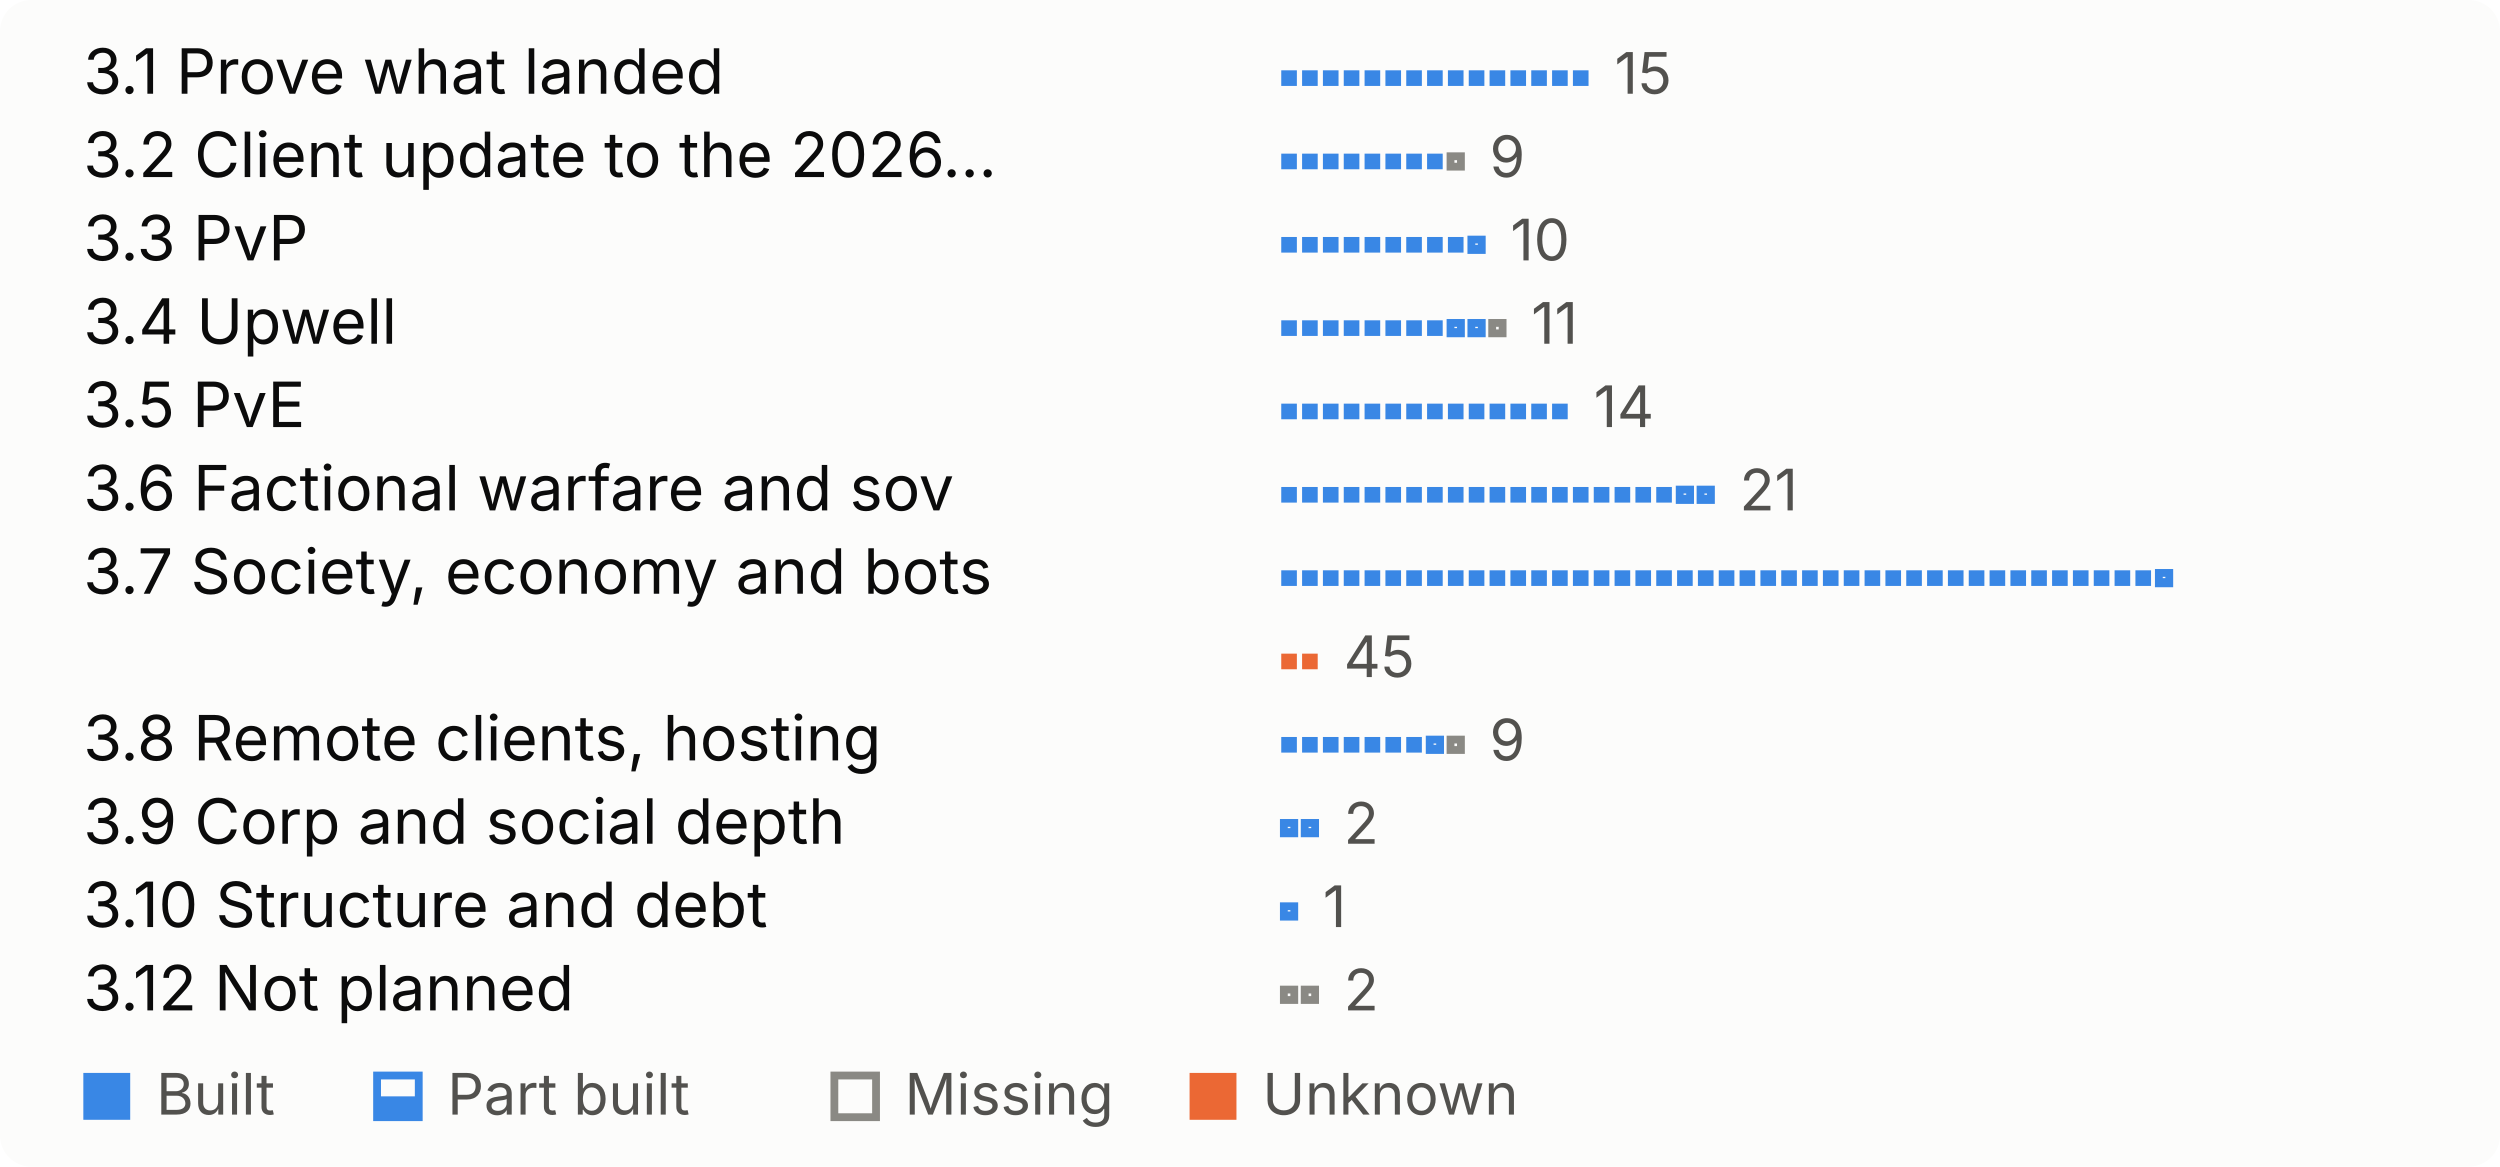
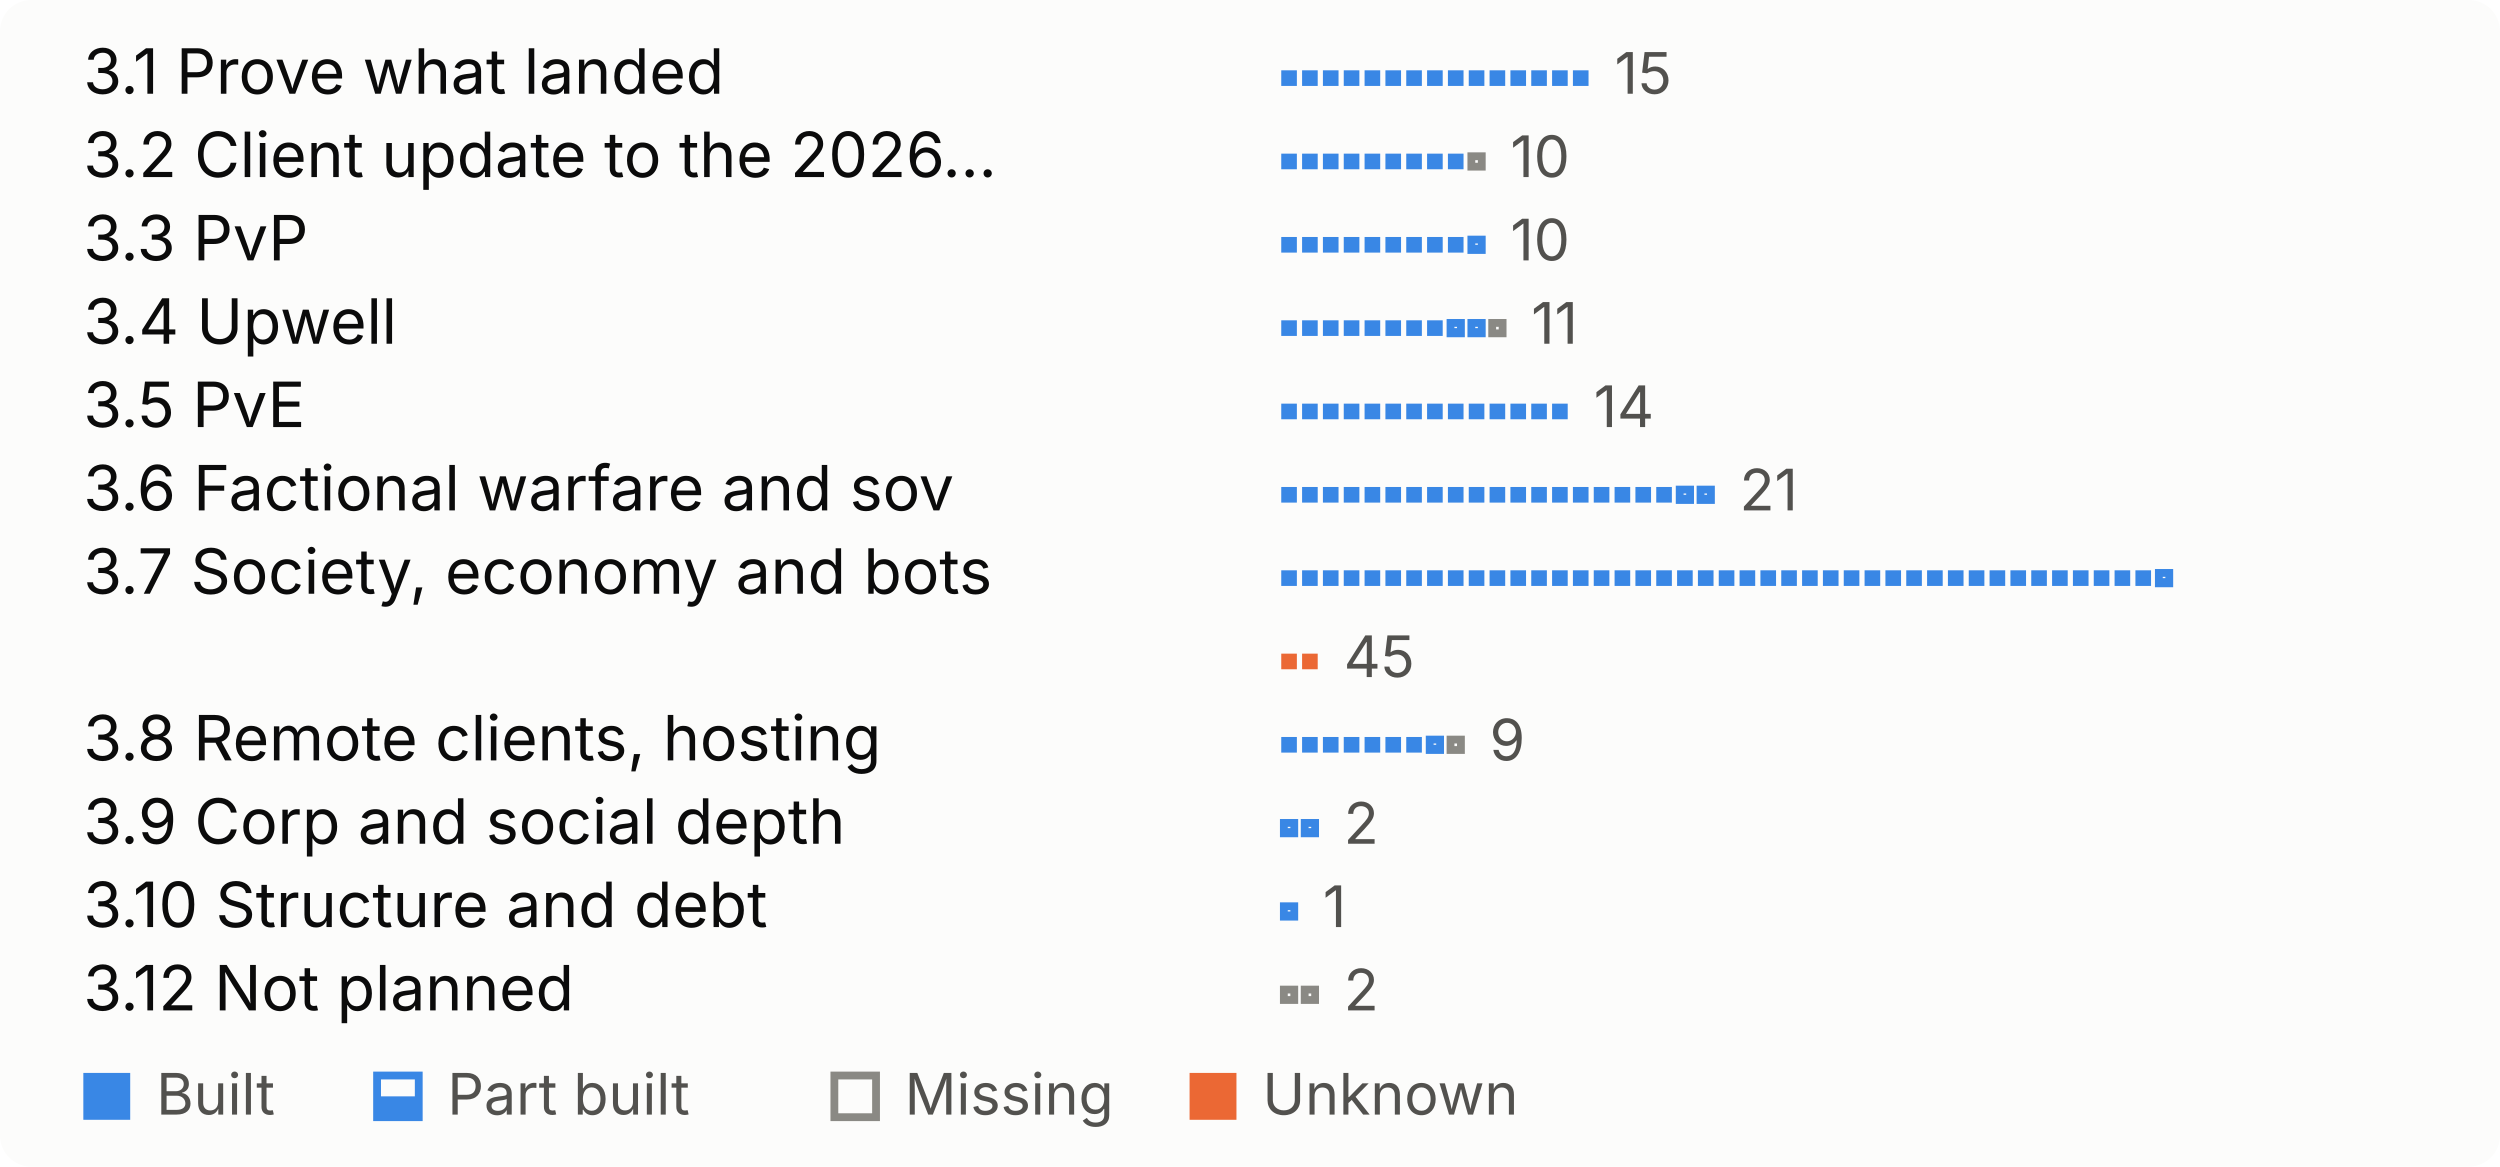
<svg xmlns="http://www.w3.org/2000/svg" width="480" height="224" viewBox="0 0 480 224" role="img" aria-label="What is left, by theme, one mark per open feature">
  <style>
.bg{fill:#fcfcfb}.t{fill:#0b0b0b}.s{fill:#52514e}.rule{fill:#e1e0d9}
.proved{fill:#184f95}.built{fill:#3987e5}.unknown{fill:#eb6834}
.part-o{fill:none;stroke:#3987e5;stroke-width:1.5}.part-f{fill:#3987e5}
.missing{fill:none;stroke:#8a8984;stroke-width:1.5}
.pass{fill:#184f95}.fail{fill:#eb6834}.none{fill:none;stroke:#8a8984;stroke-width:1.5}
@media (prefers-color-scheme:dark){
.bg{fill:#1a1a19}.t{fill:#f0efec}.s{fill:#c3c2b7}.rule{fill:#383835}
.proved{fill:#86b6ef}.built{fill:#3987e5}.unknown{fill:#d95926}
.part-o{stroke:#3987e5}.part-f{fill:#3987e5}
.missing{stroke:#8d8c85}
.pass{fill:#86b6ef}.fail{fill:#d95926}.none{stroke:#8d8c85}
}
text{font-family:system-ui,-apple-system,"Segoe UI",sans-serif;font-size:12px}
.big{font-size:26px;font-weight:600}.b{font-weight:600}.xs{font-size:11px}
</style>
  <rect width="480" height="224" rx="6" class="bg" />
  <text x="16.0" y="18.0" class="t">3.1 Prove what landed</text>
  <rect x="246.0" y="13.5" width="3" height="3" class="built" />
  <rect x="250.0" y="13.5" width="3" height="3" class="built" />
  <rect x="254.0" y="13.5" width="3" height="3" class="built" />
  <rect x="258.0" y="13.5" width="3" height="3" class="built" />
  <rect x="262.0" y="13.5" width="3" height="3" class="built" />
  <rect x="266.0" y="13.5" width="3" height="3" class="built" />
  <rect x="270.0" y="13.5" width="3" height="3" class="built" />
  <rect x="274.0" y="13.5" width="3" height="3" class="built" />
  <rect x="278.0" y="13.5" width="3" height="3" class="built" />
  <rect x="282.0" y="13.5" width="3" height="3" class="built" />
  <rect x="286.0" y="13.5" width="3" height="3" class="built" />
  <rect x="290.0" y="13.5" width="3" height="3" class="built" />
  <rect x="294.0" y="13.5" width="3" height="3" class="built" />
  <rect x="298.0" y="13.5" width="3" height="3" class="built" />
  <rect x="302.0" y="13.5" width="3" height="3" class="built" />
  <text x="310.0" y="18.0" class="s xs">15</text>
  <text x="16.0" y="34.0" class="t">3.2 Client update to the 2026…</text>
  <rect x="246.0" y="29.5" width="3" height="3" class="built" />
  <rect x="250.0" y="29.5" width="3" height="3" class="built" />
  <rect x="254.0" y="29.5" width="3" height="3" class="built" />
  <rect x="258.0" y="29.5" width="3" height="3" class="built" />
  <rect x="262.0" y="29.5" width="3" height="3" class="built" />
  <rect x="266.0" y="29.5" width="3" height="3" class="built" />
  <rect x="270.0" y="29.5" width="3" height="3" class="built" />
  <rect x="274.0" y="29.5" width="3" height="3" class="built" />
-   <rect x="278.5" y="30.0" width="2" height="2" fill="none" class="missing" />
-   <text x="286.0" y="34.0" class="s xs">9</text>
+   <rect x="278.0" y="29.5" width="3" height="3" class="built" />
+   <rect x="282.5" y="30.0" width="2" height="2" fill="none" class="missing" />
+   <text x="290.0" y="34.0" class="s xs">10</text>
  <text x="16.0" y="50.0" class="t">3.3 PvP</text>
  <rect x="246.0" y="45.5" width="3" height="3" class="built" />
  <rect x="250.0" y="45.5" width="3" height="3" class="built" />
  <rect x="254.0" y="45.5" width="3" height="3" class="built" />
  <rect x="258.0" y="45.5" width="3" height="3" class="built" />
  <rect x="262.0" y="45.5" width="3" height="3" class="built" />
  <rect x="266.0" y="45.5" width="3" height="3" class="built" />
  <rect x="270.0" y="45.5" width="3" height="3" class="built" />
  <rect x="274.0" y="45.5" width="3" height="3" class="built" />
  <rect x="278.0" y="45.5" width="3" height="3" class="built" />
  <rect x="282.5" y="46.0" width="2" height="2" fill="none" class="part-o" />
  <rect x="282.0" y="47.0" width="3" height="1.5" class="part-f" />
  <text x="290.0" y="50.0" class="s xs">10</text>
  <text x="16.0" y="66.0" class="t">3.4 Upwell</text>
  <rect x="246.0" y="61.5" width="3" height="3" class="built" />
  <rect x="250.0" y="61.5" width="3" height="3" class="built" />
  <rect x="254.0" y="61.5" width="3" height="3" class="built" />
  <rect x="258.0" y="61.5" width="3" height="3" class="built" />
  <rect x="262.0" y="61.5" width="3" height="3" class="built" />
  <rect x="266.0" y="61.5" width="3" height="3" class="built" />
  <rect x="270.0" y="61.5" width="3" height="3" class="built" />
  <rect x="274.0" y="61.5" width="3" height="3" class="built" />
  <rect x="278.5" y="62.0" width="2" height="2" fill="none" class="part-o" />
  <rect x="278.0" y="63.0" width="3" height="1.5" class="part-f" />
  <rect x="282.5" y="62.0" width="2" height="2" fill="none" class="part-o" />
  <rect x="282.0" y="63.0" width="3" height="1.5" class="part-f" />
  <rect x="286.5" y="62.0" width="2" height="2" fill="none" class="missing" />
  <text x="294.0" y="66.0" class="s xs">11</text>
  <text x="16.0" y="82.0" class="t">3.5 PvE</text>
  <rect x="246.0" y="77.5" width="3" height="3" class="built" />
  <rect x="250.0" y="77.5" width="3" height="3" class="built" />
  <rect x="254.0" y="77.5" width="3" height="3" class="built" />
  <rect x="258.0" y="77.5" width="3" height="3" class="built" />
  <rect x="262.0" y="77.5" width="3" height="3" class="built" />
  <rect x="266.0" y="77.5" width="3" height="3" class="built" />
  <rect x="270.0" y="77.5" width="3" height="3" class="built" />
  <rect x="274.0" y="77.5" width="3" height="3" class="built" />
  <rect x="278.0" y="77.5" width="3" height="3" class="built" />
  <rect x="282.0" y="77.5" width="3" height="3" class="built" />
  <rect x="286.0" y="77.5" width="3" height="3" class="built" />
  <rect x="290.0" y="77.5" width="3" height="3" class="built" />
  <rect x="294.0" y="77.5" width="3" height="3" class="built" />
  <rect x="298.0" y="77.5" width="3" height="3" class="built" />
  <text x="306.0" y="82.0" class="s xs">14</text>
  <text x="16.0" y="98.0" class="t">3.6 Factional warfare and sov</text>
  <rect x="246.0" y="93.5" width="3" height="3" class="built" />
  <rect x="250.0" y="93.5" width="3" height="3" class="built" />
  <rect x="254.0" y="93.5" width="3" height="3" class="built" />
  <rect x="258.0" y="93.5" width="3" height="3" class="built" />
  <rect x="262.0" y="93.5" width="3" height="3" class="built" />
  <rect x="266.0" y="93.5" width="3" height="3" class="built" />
  <rect x="270.0" y="93.5" width="3" height="3" class="built" />
  <rect x="274.0" y="93.5" width="3" height="3" class="built" />
  <rect x="278.0" y="93.5" width="3" height="3" class="built" />
  <rect x="282.0" y="93.5" width="3" height="3" class="built" />
  <rect x="286.0" y="93.5" width="3" height="3" class="built" />
  <rect x="290.0" y="93.5" width="3" height="3" class="built" />
  <rect x="294.0" y="93.5" width="3" height="3" class="built" />
  <rect x="298.0" y="93.5" width="3" height="3" class="built" />
  <rect x="302.0" y="93.5" width="3" height="3" class="built" />
  <rect x="306.0" y="93.5" width="3" height="3" class="built" />
  <rect x="310.0" y="93.5" width="3" height="3" class="built" />
  <rect x="314.0" y="93.5" width="3" height="3" class="built" />
  <rect x="318.0" y="93.5" width="3" height="3" class="built" />
  <rect x="322.5" y="94.0" width="2" height="2" fill="none" class="part-o" />
  <rect x="322.0" y="95.0" width="3" height="1.5" class="part-f" />
  <rect x="326.5" y="94.0" width="2" height="2" fill="none" class="part-o" />
  <rect x="326.0" y="95.0" width="3" height="1.5" class="part-f" />
  <text x="334.0" y="98.0" class="s xs">21</text>
  <text x="16.0" y="114.0" class="t">3.7 Society, economy and bots</text>
  <rect x="246.0" y="109.5" width="3" height="3" class="built" />
  <rect x="250.0" y="109.5" width="3" height="3" class="built" />
  <rect x="254.0" y="109.5" width="3" height="3" class="built" />
  <rect x="258.0" y="109.5" width="3" height="3" class="built" />
  <rect x="262.0" y="109.5" width="3" height="3" class="built" />
  <rect x="266.0" y="109.5" width="3" height="3" class="built" />
  <rect x="270.0" y="109.5" width="3" height="3" class="built" />
  <rect x="274.0" y="109.5" width="3" height="3" class="built" />
  <rect x="278.0" y="109.5" width="3" height="3" class="built" />
  <rect x="282.0" y="109.5" width="3" height="3" class="built" />
  <rect x="286.0" y="109.5" width="3" height="3" class="built" />
  <rect x="290.0" y="109.5" width="3" height="3" class="built" />
  <rect x="294.0" y="109.5" width="3" height="3" class="built" />
  <rect x="298.0" y="109.5" width="3" height="3" class="built" />
  <rect x="302.0" y="109.5" width="3" height="3" class="built" />
  <rect x="306.0" y="109.5" width="3" height="3" class="built" />
  <rect x="310.0" y="109.5" width="3" height="3" class="built" />
  <rect x="314.0" y="109.5" width="3" height="3" class="built" />
  <rect x="318.0" y="109.5" width="3" height="3" class="built" />
  <rect x="322.0" y="109.5" width="3" height="3" class="built" />
  <rect x="326.0" y="109.5" width="3" height="3" class="built" />
  <rect x="330.0" y="109.5" width="3" height="3" class="built" />
  <rect x="334.0" y="109.5" width="3" height="3" class="built" />
  <rect x="338.0" y="109.5" width="3" height="3" class="built" />
  <rect x="342.0" y="109.5" width="3" height="3" class="built" />
  <rect x="346.0" y="109.5" width="3" height="3" class="built" />
  <rect x="350.0" y="109.5" width="3" height="3" class="built" />
  <rect x="354.0" y="109.5" width="3" height="3" class="built" />
  <rect x="358.0" y="109.5" width="3" height="3" class="built" />
  <rect x="362.0" y="109.5" width="3" height="3" class="built" />
  <rect x="366.0" y="109.5" width="3" height="3" class="built" />
  <rect x="370.0" y="109.5" width="3" height="3" class="built" />
  <rect x="374.0" y="109.5" width="3" height="3" class="built" />
  <rect x="378.0" y="109.5" width="3" height="3" class="built" />
  <rect x="382.0" y="109.5" width="3" height="3" class="built" />
  <rect x="386.0" y="109.5" width="3" height="3" class="built" />
  <rect x="390.0" y="109.5" width="3" height="3" class="built" />
  <rect x="394.0" y="109.5" width="3" height="3" class="built" />
  <rect x="398.0" y="109.5" width="3" height="3" class="built" />
  <rect x="402.0" y="109.5" width="3" height="3" class="built" />
  <rect x="406.0" y="109.5" width="3" height="3" class="built" />
  <rect x="410.0" y="109.5" width="3" height="3" class="built" />
  <rect x="414.5" y="110.0" width="2" height="2" fill="none" class="part-o" />
  <rect x="414.0" y="111.0" width="3" height="1.5" class="part-f" />
  <rect x="246.0" y="125.5" width="3" height="3" class="unknown" />
  <rect x="250.0" y="125.5" width="3" height="3" class="unknown" />
  <text x="258.0" y="130.0" class="s xs">45</text>
  <text x="16.0" y="146.0" class="t">3.8 Remote clients, hosting</text>
  <rect x="246.0" y="141.5" width="3" height="3" class="built" />
  <rect x="250.0" y="141.5" width="3" height="3" class="built" />
  <rect x="254.0" y="141.5" width="3" height="3" class="built" />
  <rect x="258.0" y="141.5" width="3" height="3" class="built" />
  <rect x="262.0" y="141.5" width="3" height="3" class="built" />
  <rect x="266.0" y="141.5" width="3" height="3" class="built" />
  <rect x="270.0" y="141.5" width="3" height="3" class="built" />
  <rect x="274.5" y="142.0" width="2" height="2" fill="none" class="part-o" />
  <rect x="274.0" y="143.0" width="3" height="1.5" class="part-f" />
  <rect x="278.5" y="142.0" width="2" height="2" fill="none" class="missing" />
  <text x="286.0" y="146.0" class="s xs">9</text>
  <text x="16.0" y="162.0" class="t">3.9 Corp and social depth</text>
  <rect x="246.5" y="158.0" width="2" height="2" fill="none" class="part-o" />
  <rect x="246.0" y="159.0" width="3" height="1.5" class="part-f" />
  <rect x="250.5" y="158.0" width="2" height="2" fill="none" class="part-o" />
  <rect x="250.0" y="159.0" width="3" height="1.5" class="part-f" />
  <text x="258.0" y="162.0" class="s xs">2</text>
  <text x="16.0" y="178.0" class="t">3.10 Structure and debt</text>
  <rect x="246.5" y="174.0" width="2" height="2" fill="none" class="part-o" />
  <rect x="246.0" y="175.0" width="3" height="1.5" class="part-f" />
  <text x="254.0" y="178.0" class="s xs">1</text>
  <text x="16.0" y="194.0" class="t">3.12 Not planned</text>
  <rect x="246.5" y="190.0" width="2" height="2" fill="none" class="missing" />
  <rect x="250.5" y="190.0" width="2" height="2" fill="none" class="missing" />
  <text x="258.0" y="194.0" class="s xs">2</text>
  <rect x="16.0" y="206.0" width="9" height="9" class="built" />
  <text x="30.0" y="214.0" class="s xs">Built</text>
  <rect x="72.4" y="206.5" width="8" height="8" fill="none" class="part-o" />
  <rect x="71.9" y="210.5" width="9" height="4.5" class="part-f" />
  <text x="85.9" y="214.0" class="s xs">Part built</text>
  <rect x="160.2" y="206.5" width="8" height="8" fill="none" class="missing" />
  <text x="173.7" y="214.0" class="s xs">Missing</text>
  <rect x="228.4" y="206.0" width="9" height="9" class="unknown" />
  <text x="242.4" y="214.0" class="s xs">Unknown</text>
</svg>
